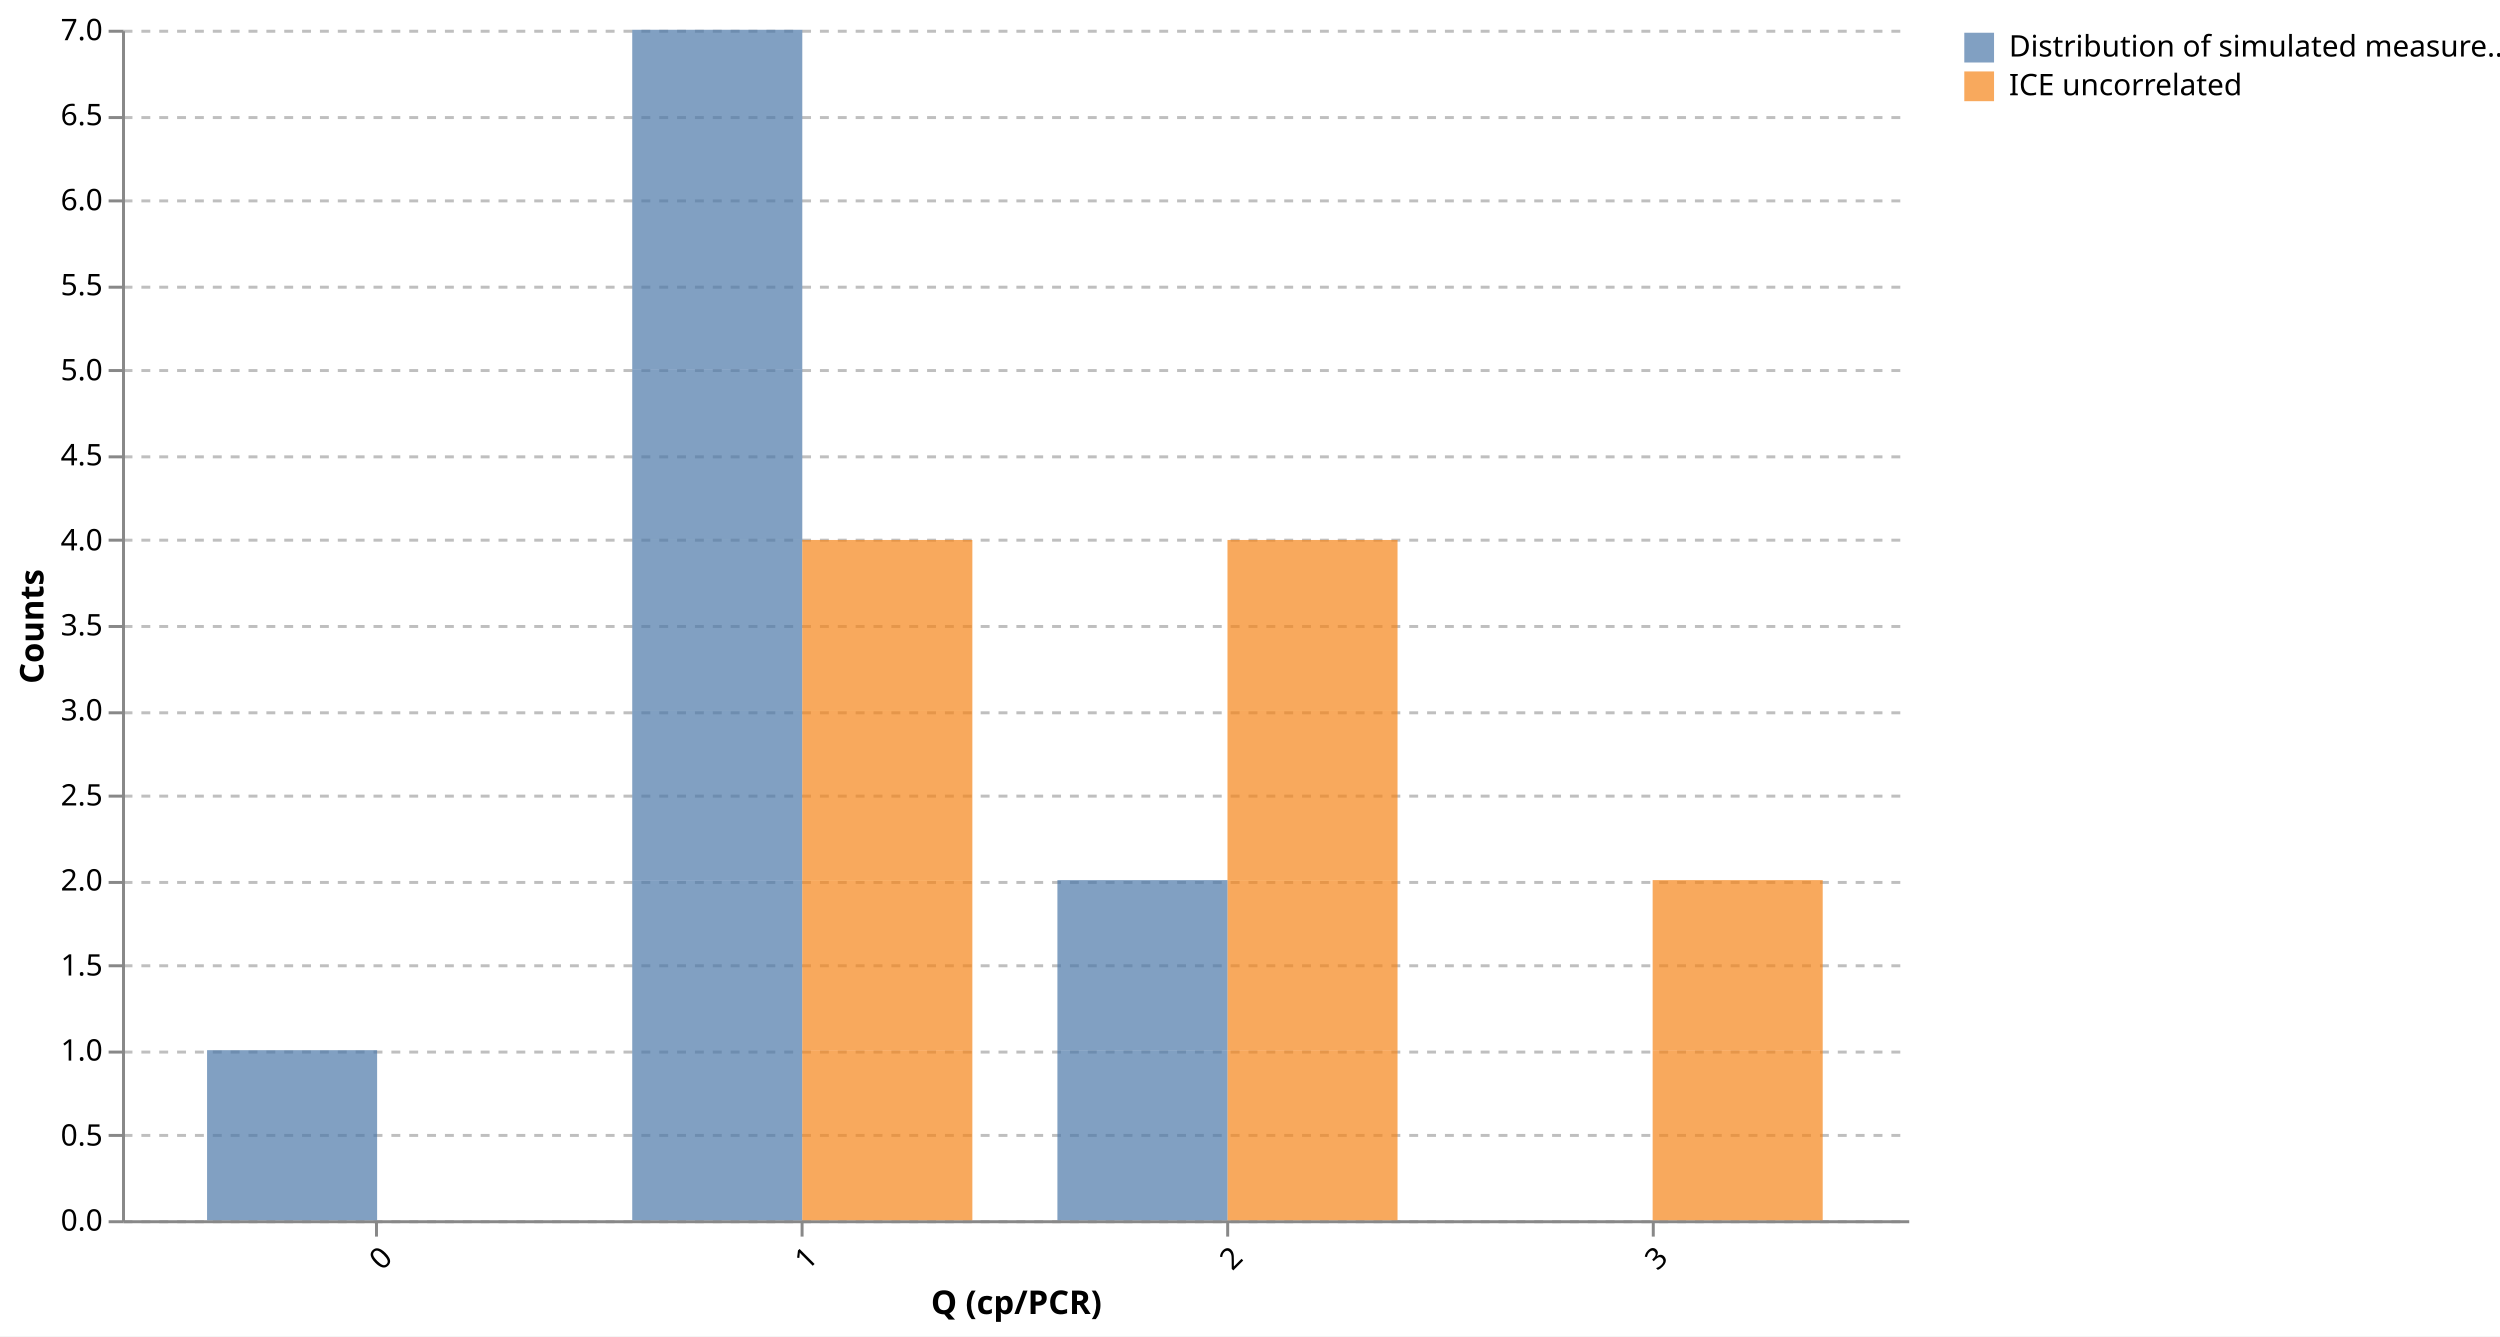
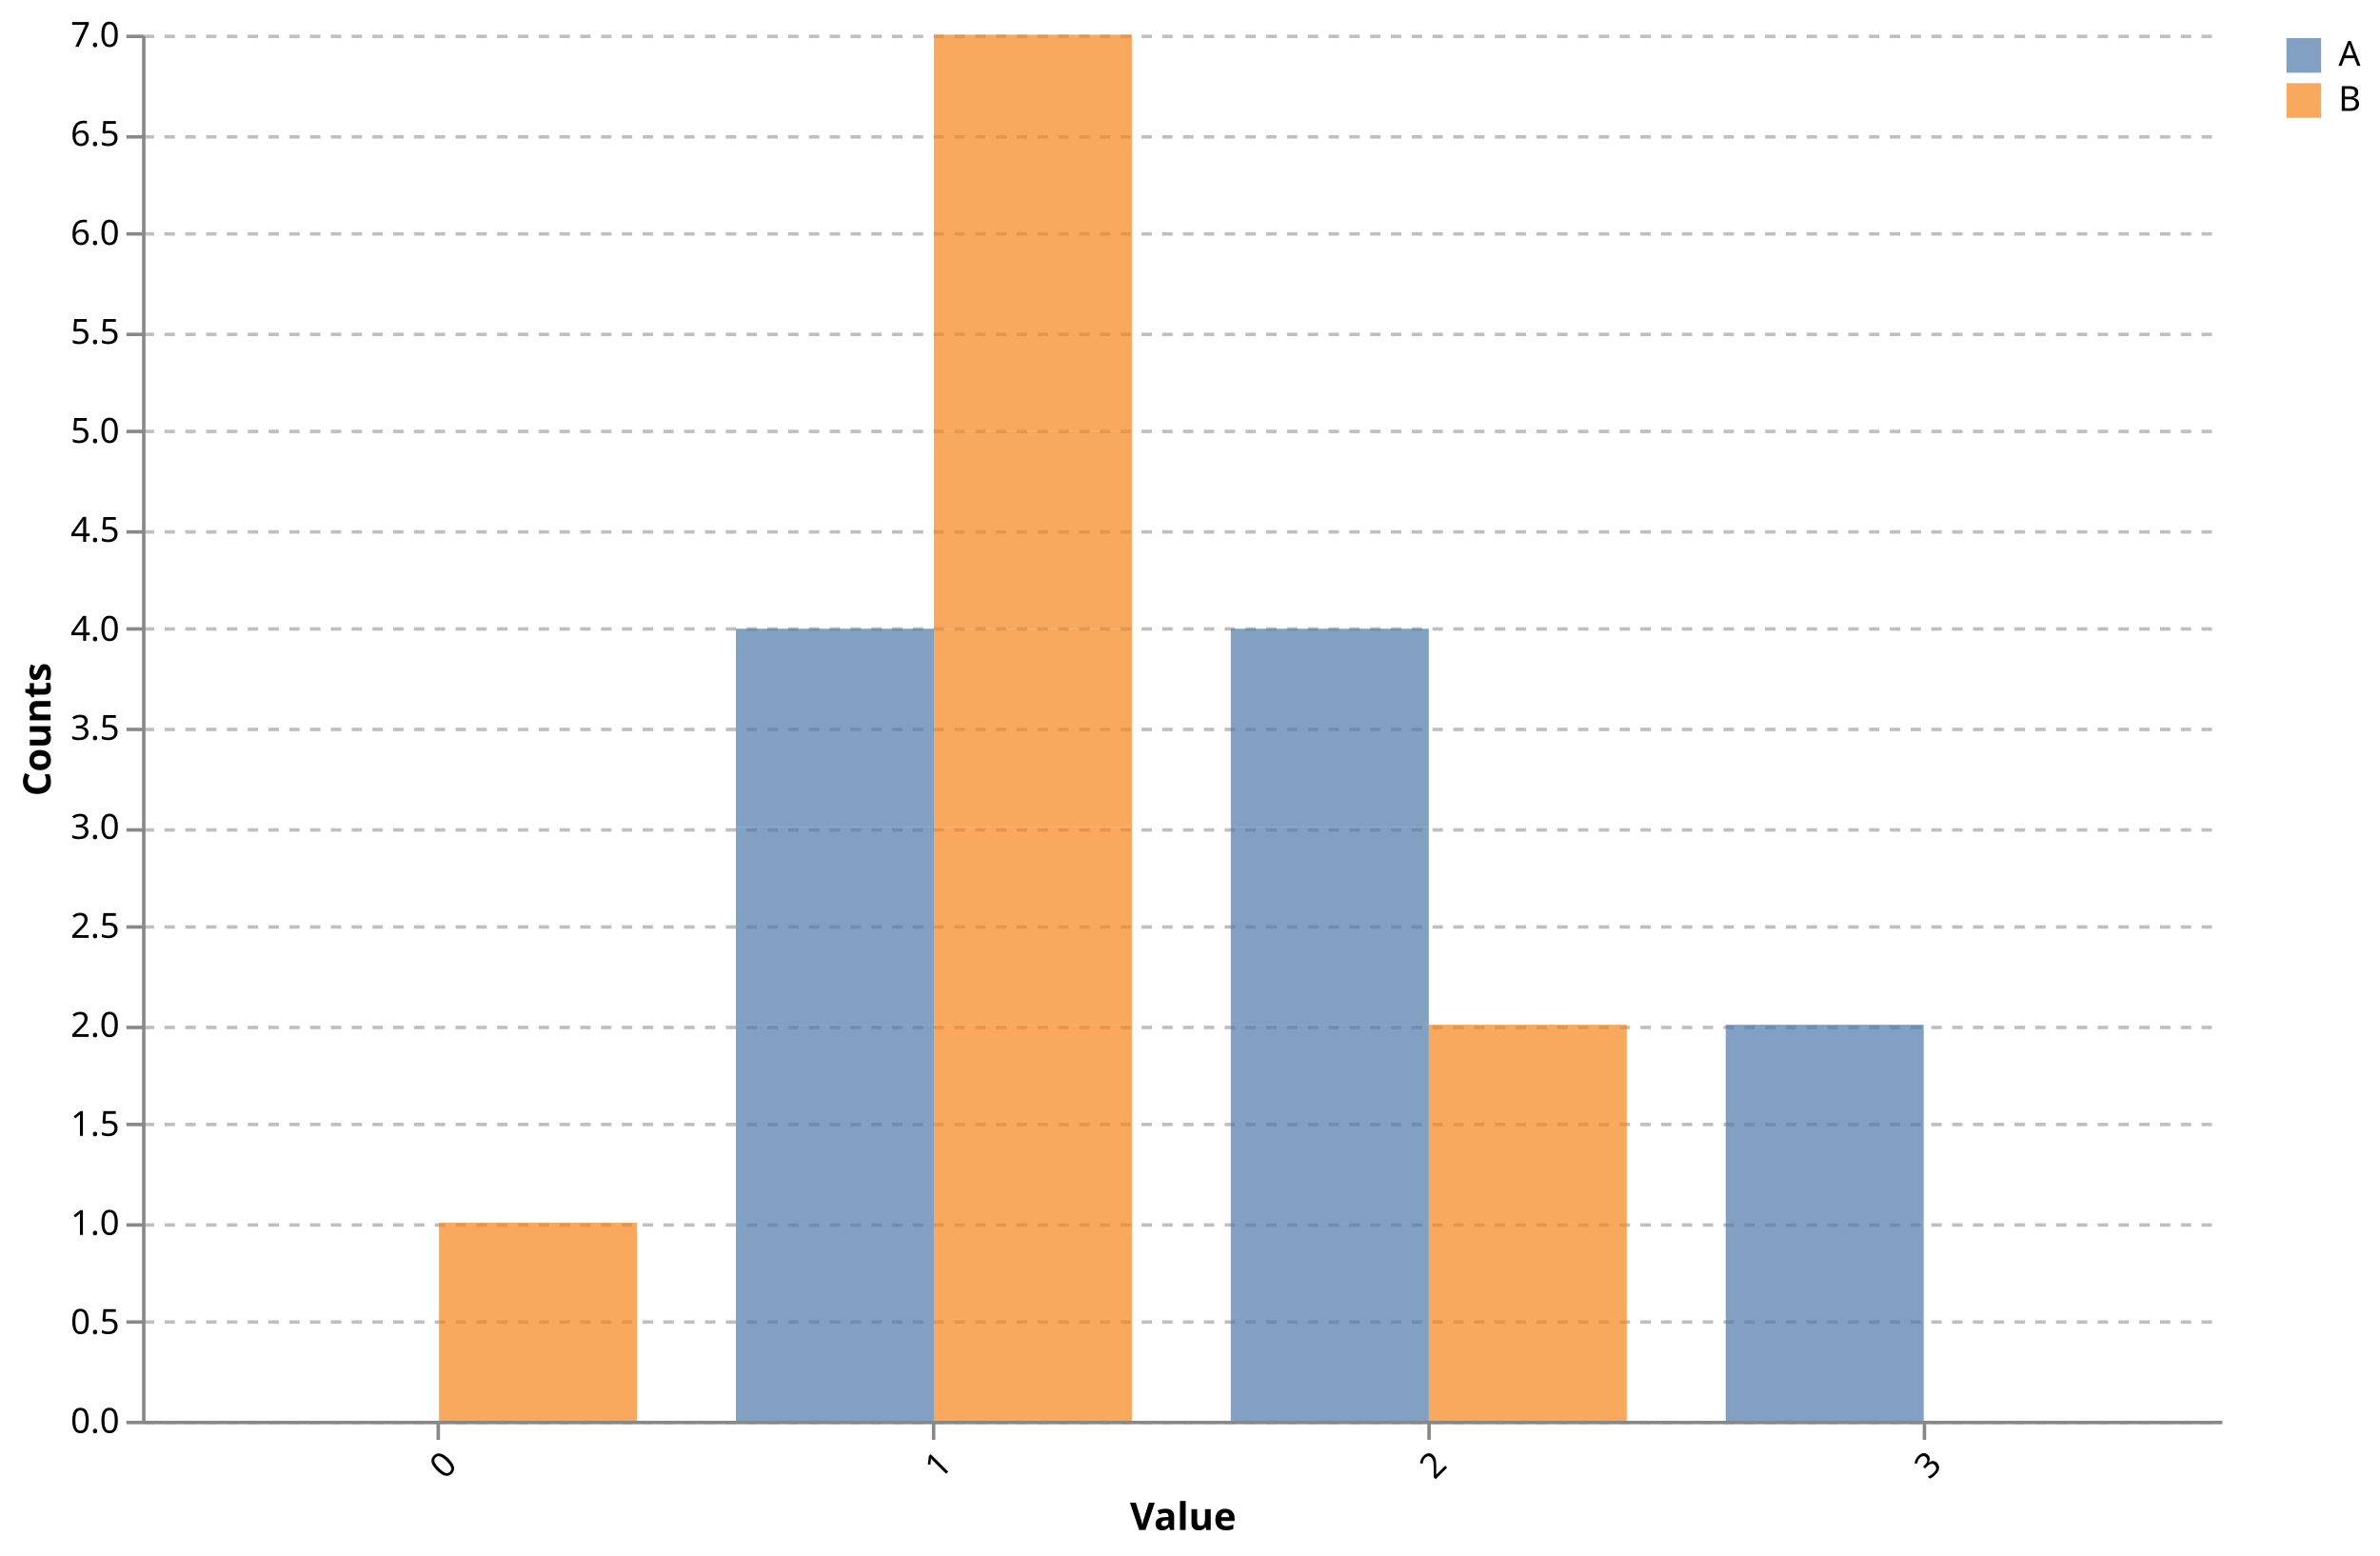
- <svg xmlns="http://www.w3.org/2000/svg" version="1.1" class="marks" width="840" height="449" viewBox="0 0 840 449">
-   <rect width="840" height="449" fill="white" />
+ <svg xmlns="http://www.w3.org/2000/svg" version="1.1" class="marks" width="687" height="449" viewBox="0 0 687 449">
+   <rect width="687" height="449" fill="white" />
  <g fill="none" stroke-miterlimit="10" transform="translate(41,10)">
    <g class="mark-group role-frame root" role="graphics-object" aria-roledescription="group mark container">
      <g transform="translate(0,0)">
        <path class="background" aria-hidden="true" d="M0,0h600v400h-600Z" stroke="#ddd" stroke-width="0" />
        <g>
          <g class="mark-group role-axis" aria-hidden="true">
            <g transform="translate(0.5,0.5)">
              <path class="background" aria-hidden="true" d="M0,0h0v0h0Z" pointer-events="none" />
              <g>
                <g class="mark-rule role-axis-grid" pointer-events="none">
                  <line transform="translate(0,400)" x2="600" y2="0" stroke="gray" stroke-opacity="0.5" stroke-width="1" stroke-dasharray="3,3" opacity="1" />
                  <line transform="translate(0,371)" x2="600" y2="0" stroke="gray" stroke-opacity="0.5" stroke-width="1" stroke-dasharray="3,3" opacity="1" />
                  <line transform="translate(0,343)" x2="600" y2="0" stroke="gray" stroke-opacity="0.5" stroke-width="1" stroke-dasharray="3,3" opacity="1" />
                  <line transform="translate(0,314)" x2="600" y2="0" stroke="gray" stroke-opacity="0.5" stroke-width="1" stroke-dasharray="3,3" opacity="1" />
                  <line transform="translate(0,286)" x2="600" y2="0" stroke="gray" stroke-opacity="0.5" stroke-width="1" stroke-dasharray="3,3" opacity="1" />
                  <line transform="translate(0,257)" x2="600" y2="0" stroke="gray" stroke-opacity="0.5" stroke-width="1" stroke-dasharray="3,3" opacity="1" />
                  <line transform="translate(0,229)" x2="600" y2="0" stroke="gray" stroke-opacity="0.5" stroke-width="1" stroke-dasharray="3,3" opacity="1" />
                  <line transform="translate(0,200)" x2="600" y2="0" stroke="gray" stroke-opacity="0.5" stroke-width="1" stroke-dasharray="3,3" opacity="1" />
                  <line transform="translate(0,171)" x2="600" y2="0" stroke="gray" stroke-opacity="0.5" stroke-width="1" stroke-dasharray="3,3" opacity="1" />
                  <line transform="translate(0,143)" x2="600" y2="0" stroke="gray" stroke-opacity="0.5" stroke-width="1" stroke-dasharray="3,3" opacity="1" />
                  <line transform="translate(0,114)" x2="600" y2="0" stroke="gray" stroke-opacity="0.5" stroke-width="1" stroke-dasharray="3,3" opacity="1" />
                  <line transform="translate(0,86)" x2="600" y2="0" stroke="gray" stroke-opacity="0.5" stroke-width="1" stroke-dasharray="3,3" opacity="1" />
                  <line transform="translate(0,57)" x2="600" y2="0" stroke="gray" stroke-opacity="0.5" stroke-width="1" stroke-dasharray="3,3" opacity="1" />
                  <line transform="translate(0,29)" x2="600" y2="0" stroke="gray" stroke-opacity="0.5" stroke-width="1" stroke-dasharray="3,3" opacity="1" />
                  <line transform="translate(0,0)" x2="600" y2="0" stroke="gray" stroke-opacity="0.5" stroke-width="1" stroke-dasharray="3,3" opacity="1" />
                </g>
              </g>
              <path class="foreground" aria-hidden="true" d="" pointer-events="none" display="none" />
            </g>
          </g>
-           <g class="mark-group role-axis" role="graphics-symbol" aria-roledescription="axis" aria-label="X-axis titled 'Q (cp/PCR)' for a discrete scale with 4 values: 0, 1, 2, 3">
+           <g class="mark-group role-axis" role="graphics-symbol" aria-roledescription="axis" aria-label="X-axis titled 'Value' for a discrete scale with 4 values: 0, 1, 2, 3">
            <g transform="translate(0.5,400.5)">
              <path class="background" aria-hidden="true" d="M0,0h0v0h0Z" pointer-events="none" />
              <g>
                <g class="mark-rule role-axis-tick" pointer-events="none">
                  <line transform="translate(85,0)" x2="0" y2="5" stroke="#888" stroke-width="1" opacity="1" />
                  <line transform="translate(228,0)" x2="0" y2="5" stroke="#888" stroke-width="1" opacity="1" />
                  <line transform="translate(371,0)" x2="0" y2="5" stroke="#888" stroke-width="1" opacity="1" />
                  <line transform="translate(514,0)" x2="0" y2="5" stroke="#888" stroke-width="1" opacity="1" />
                </g>
                <g class="mark-text role-axis-label" pointer-events="none">
                  <text text-anchor="end" transform="translate(85.21429,7) rotate(315) translate(0,8)" font-family="sans-serif" font-size="10px" fill="#000" opacity="1">0</text>
                  <text text-anchor="end" transform="translate(228.0714,7) rotate(315) translate(0,8)" font-family="sans-serif" font-size="10px" fill="#000" opacity="1">1</text>
                  <text text-anchor="end" transform="translate(370.9286,7) rotate(315) translate(0,8)" font-family="sans-serif" font-size="10px" fill="#000" opacity="1">2</text>
                  <text text-anchor="end" transform="translate(513.7857,7) rotate(315) translate(0,8)" font-family="sans-serif" font-size="10px" fill="#000" opacity="1">3</text>
                </g>
                <g class="mark-rule role-axis-domain" pointer-events="none">
                  <line transform="translate(0,0)" x2="600" y2="0" stroke="#888" stroke-width="1" opacity="1" />
                </g>
                <g class="mark-text role-axis-title" pointer-events="none">
-                   <text text-anchor="middle" transform="translate(300,31.00366)" font-family="sans-serif" font-size="11px" font-weight="bold" fill="#000" opacity="1">Q (cp/PCR)</text>
+                   <text text-anchor="middle" transform="translate(300,31.00366)" font-family="sans-serif" font-size="11px" font-weight="bold" fill="#000" opacity="1">Value</text>
                </g>
              </g>
              <path class="foreground" aria-hidden="true" d="" pointer-events="none" display="none" />
            </g>
          </g>
          <g class="mark-group role-axis" role="graphics-symbol" aria-roledescription="axis" aria-label="Y-axis titled 'Counts' for a linear scale with values from 0 to 7">
            <g transform="translate(0.5,0.5)">
              <path class="background" aria-hidden="true" d="M0,0h0v0h0Z" pointer-events="none" />
              <g>
                <g class="mark-rule role-axis-tick" pointer-events="none">
                  <line transform="translate(0,400)" x2="-5" y2="0" stroke="#888" stroke-width="1" opacity="1" />
                  <line transform="translate(0,371)" x2="-5" y2="0" stroke="#888" stroke-width="1" opacity="1" />
                  <line transform="translate(0,343)" x2="-5" y2="0" stroke="#888" stroke-width="1" opacity="1" />
                  <line transform="translate(0,314)" x2="-5" y2="0" stroke="#888" stroke-width="1" opacity="1" />
                  <line transform="translate(0,286)" x2="-5" y2="0" stroke="#888" stroke-width="1" opacity="1" />
                  <line transform="translate(0,257)" x2="-5" y2="0" stroke="#888" stroke-width="1" opacity="1" />
                  <line transform="translate(0,229)" x2="-5" y2="0" stroke="#888" stroke-width="1" opacity="1" />
                  <line transform="translate(0,200)" x2="-5" y2="0" stroke="#888" stroke-width="1" opacity="1" />
                  <line transform="translate(0,171)" x2="-5" y2="0" stroke="#888" stroke-width="1" opacity="1" />
                  <line transform="translate(0,143)" x2="-5" y2="0" stroke="#888" stroke-width="1" opacity="1" />
                  <line transform="translate(0,114)" x2="-5" y2="0" stroke="#888" stroke-width="1" opacity="1" />
                  <line transform="translate(0,86)" x2="-5" y2="0" stroke="#888" stroke-width="1" opacity="1" />
                  <line transform="translate(0,57)" x2="-5" y2="0" stroke="#888" stroke-width="1" opacity="1" />
                  <line transform="translate(0,29)" x2="-5" y2="0" stroke="#888" stroke-width="1" opacity="1" />
                  <line transform="translate(0,0)" x2="-5" y2="0" stroke="#888" stroke-width="1" opacity="1" />
                </g>
                <g class="mark-text role-axis-label" pointer-events="none">
                  <text text-anchor="end" transform="translate(-7,403)" font-family="sans-serif" font-size="10px" fill="#000" opacity="1">0.0</text>
                  <text text-anchor="end" transform="translate(-7,374.4286)" font-family="sans-serif" font-size="10px" fill="#000" opacity="1">0.5</text>
                  <text text-anchor="end" transform="translate(-7,345.8571)" font-family="sans-serif" font-size="10px" fill="#000" opacity="1">1.0</text>
                  <text text-anchor="end" transform="translate(-7,317.2857)" font-family="sans-serif" font-size="10px" fill="#000" opacity="1">1.5</text>
                  <text text-anchor="end" transform="translate(-7,288.7143)" font-family="sans-serif" font-size="10px" fill="#000" opacity="1">2.0</text>
                  <text text-anchor="end" transform="translate(-7,260.1429)" font-family="sans-serif" font-size="10px" fill="#000" opacity="1">2.5</text>
                  <text text-anchor="end" transform="translate(-7,231.5714)" font-family="sans-serif" font-size="10px" fill="#000" opacity="1">3.0</text>
                  <text text-anchor="end" transform="translate(-7,203)" font-family="sans-serif" font-size="10px" fill="#000" opacity="1">3.5</text>
                  <text text-anchor="end" transform="translate(-7,174.4286)" font-family="sans-serif" font-size="10px" fill="#000" opacity="1">4.0</text>
                  <text text-anchor="end" transform="translate(-7,145.8571)" font-family="sans-serif" font-size="10px" fill="#000" opacity="1">4.5</text>
                  <text text-anchor="end" transform="translate(-7,117.2857)" font-family="sans-serif" font-size="10px" fill="#000" opacity="1">5.0</text>
                  <text text-anchor="end" transform="translate(-7,88.71429)" font-family="sans-serif" font-size="10px" fill="#000" opacity="1">5.5</text>
                  <text text-anchor="end" transform="translate(-7,60.14286)" font-family="sans-serif" font-size="10px" fill="#000" opacity="1">6.0</text>
                  <text text-anchor="end" transform="translate(-7,31.57143)" font-family="sans-serif" font-size="10px" fill="#000" opacity="1">6.5</text>
                  <text text-anchor="end" transform="translate(-7,3)" font-family="sans-serif" font-size="10px" fill="#000" opacity="1">7.0</text>
                </g>
                <g class="mark-rule role-axis-domain" pointer-events="none">
                  <line transform="translate(0,400)" x2="0" y2="-400" stroke="#888" stroke-width="1" opacity="1" />
                </g>
                <g class="mark-text role-axis-title" pointer-events="none">
                  <text text-anchor="middle" transform="translate(-24.90137,200) rotate(-90) translate(0,-2)" font-family="sans-serif" font-size="11px" font-weight="bold" fill="#000" opacity="1">Counts</text>
                </g>
              </g>
              <path class="foreground" aria-hidden="true" d="" pointer-events="none" display="none" />
            </g>
          </g>
          <g class="mark-rect role-mark marks" role="graphics-object" aria-roledescription="rect mark container">
-             <path aria-label="Q (cp/PCR): 0; Counts: 1; group: Distribution of simulated measurements (N=10); bin_start: 0.8; count: 1" role="graphics-symbol" aria-roledescription="bar" d="M28.571,342.857h57.143v57.143h-57.143Z" fill="#4c78a8" opacity="0.7" />
-             <path aria-label="Q (cp/PCR): 1; Counts: 2; group: Distribution of simulated measurements (N=10); bin_start: 1.1; count: 2" role="graphics-symbol" aria-roledescription="bar" d="M171.429,285.714h57.143v114.286h-57.143Z" fill="#4c78a8" opacity="0.7" />
-             <path aria-label="Q (cp/PCR): 1; Counts: 1; group: ICE uncorrelated; bin_start: 1.1; count: 1" role="graphics-symbol" aria-roledescription="bar" d="M228.571,342.857h57.143v57.143h-57.143Z" fill="#f58518" opacity="0.7" />
-             <path aria-label="Q (cp/PCR): 1; Counts: 1; group: Distribution of simulated measurements (N=10); bin_start: 1.3; count: 1" role="graphics-symbol" aria-roledescription="bar" d="M171.429,228.571h57.143v57.143h-57.143Z" fill="#4c78a8" opacity="0.7" />
-             <path aria-label="Q (cp/PCR): 1; Counts: 1; group: ICE uncorrelated; bin_start: 1.5; count: 1" role="graphics-symbol" aria-roledescription="bar" d="M228.571,285.714h57.143v57.143h-57.143Z" fill="#f58518" opacity="0.7" />
-             <path aria-label="Q (cp/PCR): 1; Counts: 1; group: Distribution of simulated measurements (N=10); bin_start: 1.5; count: 1" role="graphics-symbol" aria-roledescription="bar" d="M171.429,171.429h57.143v57.143h-57.143Z" fill="#4c78a8" opacity="0.7" />
-             <path aria-label="Q (cp/PCR): 1; Counts: 1; group: Distribution of simulated measurements (N=10); bin_start: 1.6; count: 1" role="graphics-symbol" aria-roledescription="bar" d="M171.429,114.286h57.143v57.143h-57.143Z" fill="#4c78a8" opacity="0.7" />
-             <path aria-label="Q (cp/PCR): 1; Counts: 1; group: ICE uncorrelated; bin_start: 1.7; count: 1" role="graphics-symbol" aria-roledescription="bar" d="M228.571,228.571h57.143v57.143h-57.143Z" fill="#f58518" opacity="0.7" />
-             <path aria-label="Q (cp/PCR): 1; Counts: 1; group: ICE uncorrelated; bin_start: 1.8; count: 1" role="graphics-symbol" aria-roledescription="bar" d="M228.571,171.429h57.143v57.143h-57.143Z" fill="#f58518" opacity="0.7" />
-             <path aria-label="Q (cp/PCR): 1; Counts: 2; group: Distribution of simulated measurements (N=10); bin_start: 1.8; count: 2" role="graphics-symbol" aria-roledescription="bar" d="M171.429,0h57.143v114.286h-57.143Z" fill="#4c78a8" opacity="0.7" />
-             <path aria-label="Q (cp/PCR): 2; Counts: 1; group: ICE uncorrelated; bin_start: 2.1; count: 1" role="graphics-symbol" aria-roledescription="bar" d="M371.429,342.857h57.143v57.143h-57.143Z" fill="#f58518" opacity="0.7" />
-             <path aria-label="Q (cp/PCR): 2; Counts: 1; group: Distribution of simulated measurements (N=10); bin_start: 2.1; count: 1" role="graphics-symbol" aria-roledescription="bar" d="M314.286,342.857h57.143v57.143h-57.143Z" fill="#4c78a8" opacity="0.7" />
-             <path aria-label="Q (cp/PCR): 2; Counts: 1; group: ICE uncorrelated; bin_start: 2.2; count: 1" role="graphics-symbol" aria-roledescription="bar" d="M371.429,285.714h57.143v57.143h-57.143Z" fill="#f58518" opacity="0.7" />
-             <path aria-label="Q (cp/PCR): 2; Counts: 1; group: Distribution of simulated measurements (N=10); bin_start: 2.2; count: 1" role="graphics-symbol" aria-roledescription="bar" d="M314.286,285.714h57.143v57.143h-57.143Z" fill="#4c78a8" opacity="0.7" />
-             <path aria-label="Q (cp/PCR): 2; Counts: 1; group: ICE uncorrelated; bin_start: 2.5; count: 1" role="graphics-symbol" aria-roledescription="bar" d="M371.429,228.571h57.143v57.143h-57.143Z" fill="#f58518" opacity="0.7" />
-             <path aria-label="Q (cp/PCR): 2; Counts: 1; group: ICE uncorrelated; bin_start: 2.7; count: 1" role="graphics-symbol" aria-roledescription="bar" d="M371.429,171.429h57.143v57.143h-57.143Z" fill="#f58518" opacity="0.7" />
-             <path aria-label="Q (cp/PCR): 3; Counts: 1; group: ICE uncorrelated; bin_start: 3.1; count: 1" role="graphics-symbol" aria-roledescription="bar" d="M514.286,342.857h57.143v57.143h-57.143Z" fill="#f58518" opacity="0.7" />
-             <path aria-label="Q (cp/PCR): 3; Counts: 1; group: ICE uncorrelated; bin_start: 3.3; count: 1" role="graphics-symbol" aria-roledescription="bar" d="M514.286,285.714h57.143v57.143h-57.143Z" fill="#f58518" opacity="0.7" />
+             <path aria-label="Value: 0; Counts: 1; group: B; bin_start: 0.8; count: 1" role="graphics-symbol" aria-roledescription="bar" d="M85.714,342.857h57.143v57.143h-57.143Z" fill="#f58518" opacity="0.7" />
+             <path aria-label="Value: 1; Counts: 1; group: A; bin_start: 1.1; count: 1" role="graphics-symbol" aria-roledescription="bar" d="M171.429,342.857h57.143v57.143h-57.143Z" fill="#4c78a8" opacity="0.7" />
+             <path aria-label="Value: 1; Counts: 2; group: B; bin_start: 1.1; count: 2" role="graphics-symbol" aria-roledescription="bar" d="M228.571,285.714h57.143v114.286h-57.143Z" fill="#f58518" opacity="0.7" />
+             <path aria-label="Value: 1; Counts: 1; group: B; bin_start: 1.3; count: 1" role="graphics-symbol" aria-roledescription="bar" d="M228.571,228.571h57.143v57.143h-57.143Z" fill="#f58518" opacity="0.7" />
+             <path aria-label="Value: 1; Counts: 1; group: B; bin_start: 1.5; count: 1" role="graphics-symbol" aria-roledescription="bar" d="M228.571,171.429h57.143v57.143h-57.143Z" fill="#f58518" opacity="0.7" />
+             <path aria-label="Value: 1; Counts: 1; group: A; bin_start: 1.5; count: 1" role="graphics-symbol" aria-roledescription="bar" d="M171.429,285.714h57.143v57.143h-57.143Z" fill="#4c78a8" opacity="0.7" />
+             <path aria-label="Value: 1; Counts: 1; group: B; bin_start: 1.6; count: 1" role="graphics-symbol" aria-roledescription="bar" d="M228.571,114.286h57.143v57.143h-57.143Z" fill="#f58518" opacity="0.7" />
+             <path aria-label="Value: 1; Counts: 1; group: A; bin_start: 1.7; count: 1" role="graphics-symbol" aria-roledescription="bar" d="M171.429,228.571h57.143v57.143h-57.143Z" fill="#4c78a8" opacity="0.7" />
+             <path aria-label="Value: 1; Counts: 2; group: B; bin_start: 1.8; count: 2" role="graphics-symbol" aria-roledescription="bar" d="M228.571,0h57.143v114.286h-57.143Z" fill="#f58518" opacity="0.7" />
+             <path aria-label="Value: 1; Counts: 1; group: A; bin_start: 1.8; count: 1" role="graphics-symbol" aria-roledescription="bar" d="M171.429,171.429h57.143v57.143h-57.143Z" fill="#4c78a8" opacity="0.7" />
+             <path aria-label="Value: 2; Counts: 1; group: B; bin_start: 2.1; count: 1" role="graphics-symbol" aria-roledescription="bar" d="M371.429,342.857h57.143v57.143h-57.143Z" fill="#f58518" opacity="0.7" />
+             <path aria-label="Value: 2; Counts: 1; group: A; bin_start: 2.1; count: 1" role="graphics-symbol" aria-roledescription="bar" d="M314.286,342.857h57.143v57.143h-57.143Z" fill="#4c78a8" opacity="0.7" />
+             <path aria-label="Value: 2; Counts: 1; group: B; bin_start: 2.2; count: 1" role="graphics-symbol" aria-roledescription="bar" d="M371.429,285.714h57.143v57.143h-57.143Z" fill="#f58518" opacity="0.7" />
+             <path aria-label="Value: 2; Counts: 1; group: A; bin_start: 2.2; count: 1" role="graphics-symbol" aria-roledescription="bar" d="M314.286,285.714h57.143v57.143h-57.143Z" fill="#4c78a8" opacity="0.7" />
+             <path aria-label="Value: 2; Counts: 1; group: A; bin_start: 2.5; count: 1" role="graphics-symbol" aria-roledescription="bar" d="M314.286,228.571h57.143v57.143h-57.143Z" fill="#4c78a8" opacity="0.7" />
+             <path aria-label="Value: 2; Counts: 1; group: A; bin_start: 2.7; count: 1" role="graphics-symbol" aria-roledescription="bar" d="M314.286,171.429h57.143v57.143h-57.143Z" fill="#4c78a8" opacity="0.7" />
+             <path aria-label="Value: 3; Counts: 1; group: A; bin_start: 3.1; count: 1" role="graphics-symbol" aria-roledescription="bar" d="M457.143,342.857h57.143v57.143h-57.143Z" fill="#4c78a8" opacity="0.7" />
+             <path aria-label="Value: 3; Counts: 1; group: A; bin_start: 3.3; count: 1" role="graphics-symbol" aria-roledescription="bar" d="M457.143,285.714h57.143v57.143h-57.143Z" fill="#4c78a8" opacity="0.7" />
          </g>
-           <g class="mark-group role-legend" role="graphics-symbol" aria-roledescription="legend" aria-label="Symbol legend for fill color with 2 values: Distribution of simulated measurements (N=10), ICE uncorrelated">
+           <g class="mark-group role-legend" role="graphics-symbol" aria-roledescription="legend" aria-label="Symbol legend for fill color with 2 values: A, B">
            <g transform="translate(618,0)">
-               <path class="background" aria-hidden="true" d="M0,0h176v24h-176Z" pointer-events="none" />
+               <path class="background" aria-hidden="true" d="M0,0h23v24h-23Z" pointer-events="none" />
              <g>
                <g class="mark-group role-legend-entry">
                  <g transform="translate(0,0)">
                    <path class="background" aria-hidden="true" d="M0,0h0v0h0Z" pointer-events="none" />
                    <g>
                      <g class="mark-group role-scope" role="graphics-object" aria-roledescription="group mark container">
                        <g transform="translate(0,0)">
-                           <path class="background" aria-hidden="true" d="M0,0h176v11h-176Z" pointer-events="none" opacity="1" />
+                           <path class="background" aria-hidden="true" d="M0,0h22.67v11h-22.67Z" pointer-events="none" opacity="1" />
                          <g>
                            <g class="mark-symbol role-legend-symbol" pointer-events="none">
                              <path transform="translate(6,6)" d="M-5,-5h10v10h-10Z" fill="#4c78a8" stroke-width="1.5" opacity="0.7" />
                            </g>
                            <g class="mark-text role-legend-label" pointer-events="none">
-                               <text text-anchor="start" transform="translate(16,9)" font-family="sans-serif" font-size="10px" fill="#000" opacity="1">Distribution of simulated measure…</text>
+                               <text text-anchor="start" transform="translate(16,9)" font-family="sans-serif" font-size="10px" fill="#000" opacity="1">A</text>
                            </g>
                          </g>
                          <path class="foreground" aria-hidden="true" d="" pointer-events="none" display="none" />
                        </g>
                        <g transform="translate(0,13)">
-                           <path class="background" aria-hidden="true" d="M0,0h176v11h-176Z" pointer-events="none" opacity="1" />
+                           <path class="background" aria-hidden="true" d="M0,0h22.67v11h-22.67Z" pointer-events="none" opacity="1" />
                          <g>
                            <g class="mark-symbol role-legend-symbol" pointer-events="none">
                              <path transform="translate(6,6)" d="M-5,-5h10v10h-10Z" fill="#f58518" stroke-width="1.5" opacity="0.7" />
                            </g>
                            <g class="mark-text role-legend-label" pointer-events="none">
-                               <text text-anchor="start" transform="translate(16,9)" font-family="sans-serif" font-size="10px" fill="#000" opacity="1">ICE uncorrelated</text>
+                               <text text-anchor="start" transform="translate(16,9)" font-family="sans-serif" font-size="10px" fill="#000" opacity="1">B</text>
                            </g>
                          </g>
                          <path class="foreground" aria-hidden="true" d="" pointer-events="none" display="none" />
                        </g>
                      </g>
                    </g>
                    <path class="foreground" aria-hidden="true" d="" pointer-events="none" display="none" />
                  </g>
                </g>
              </g>
              <path class="foreground" aria-hidden="true" d="" pointer-events="none" display="none" />
            </g>
          </g>
        </g>
        <path class="foreground" aria-hidden="true" d="" display="none" />
      </g>
    </g>
  </g>
</svg>
